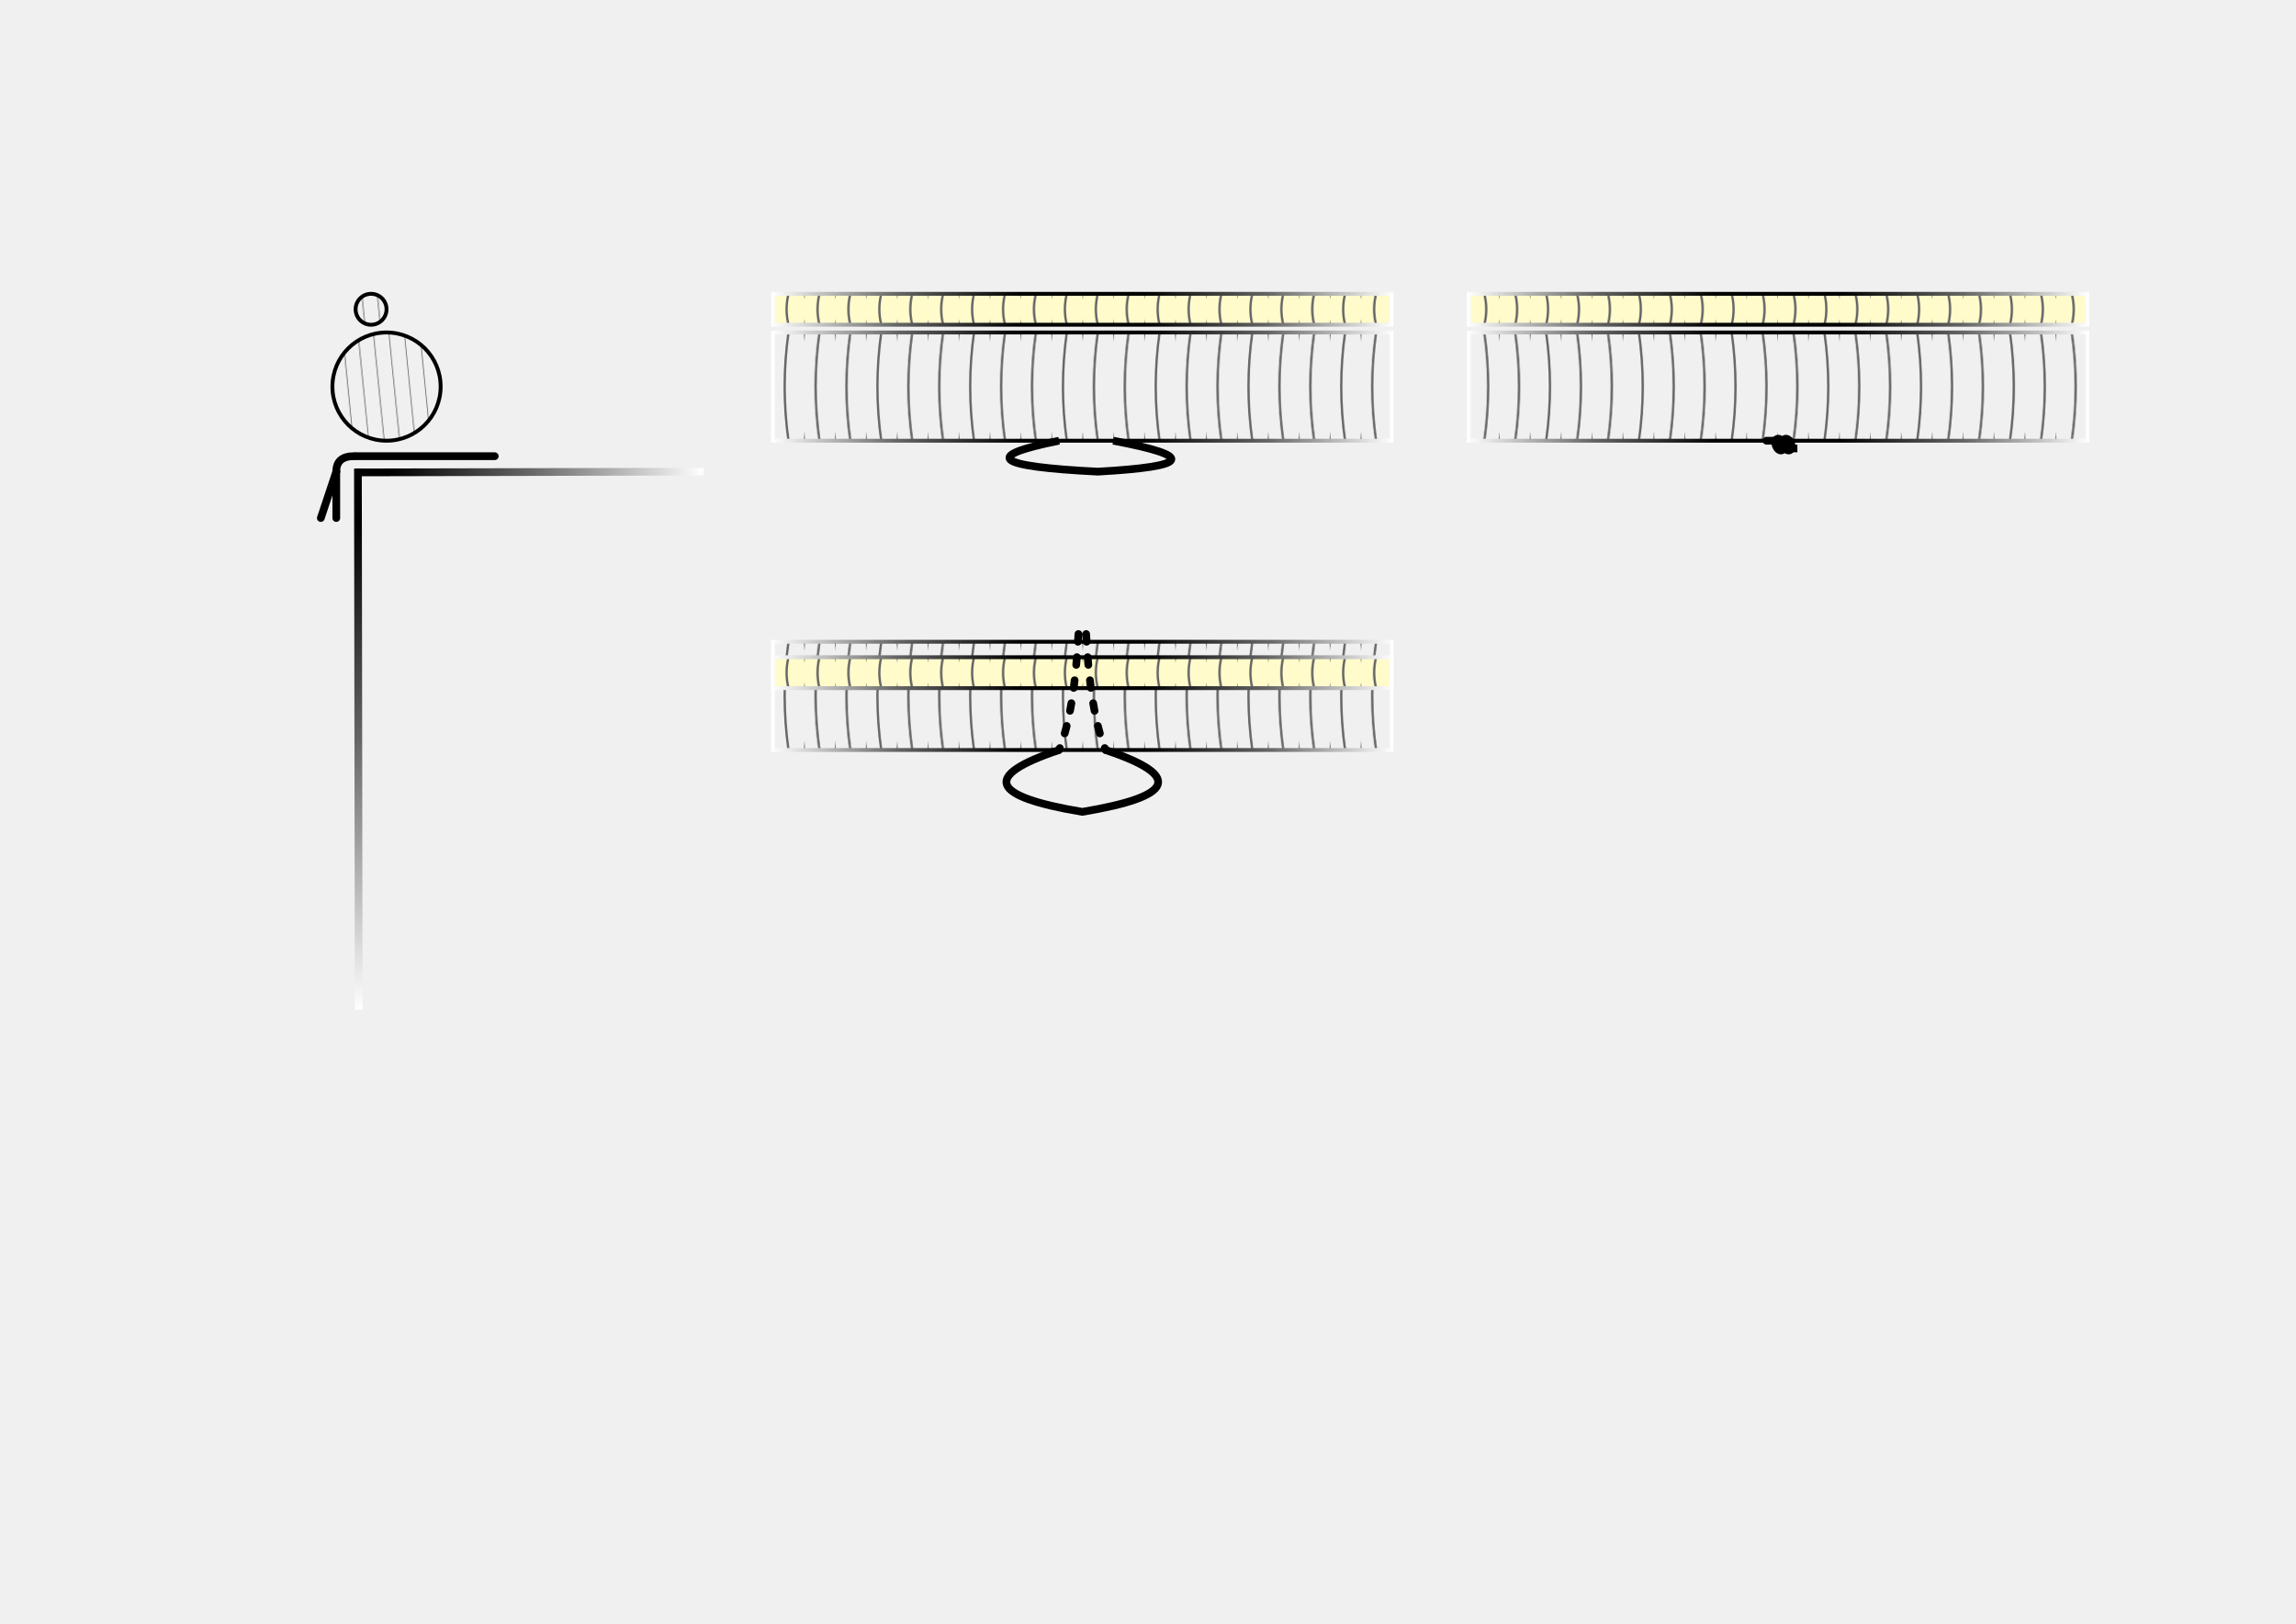
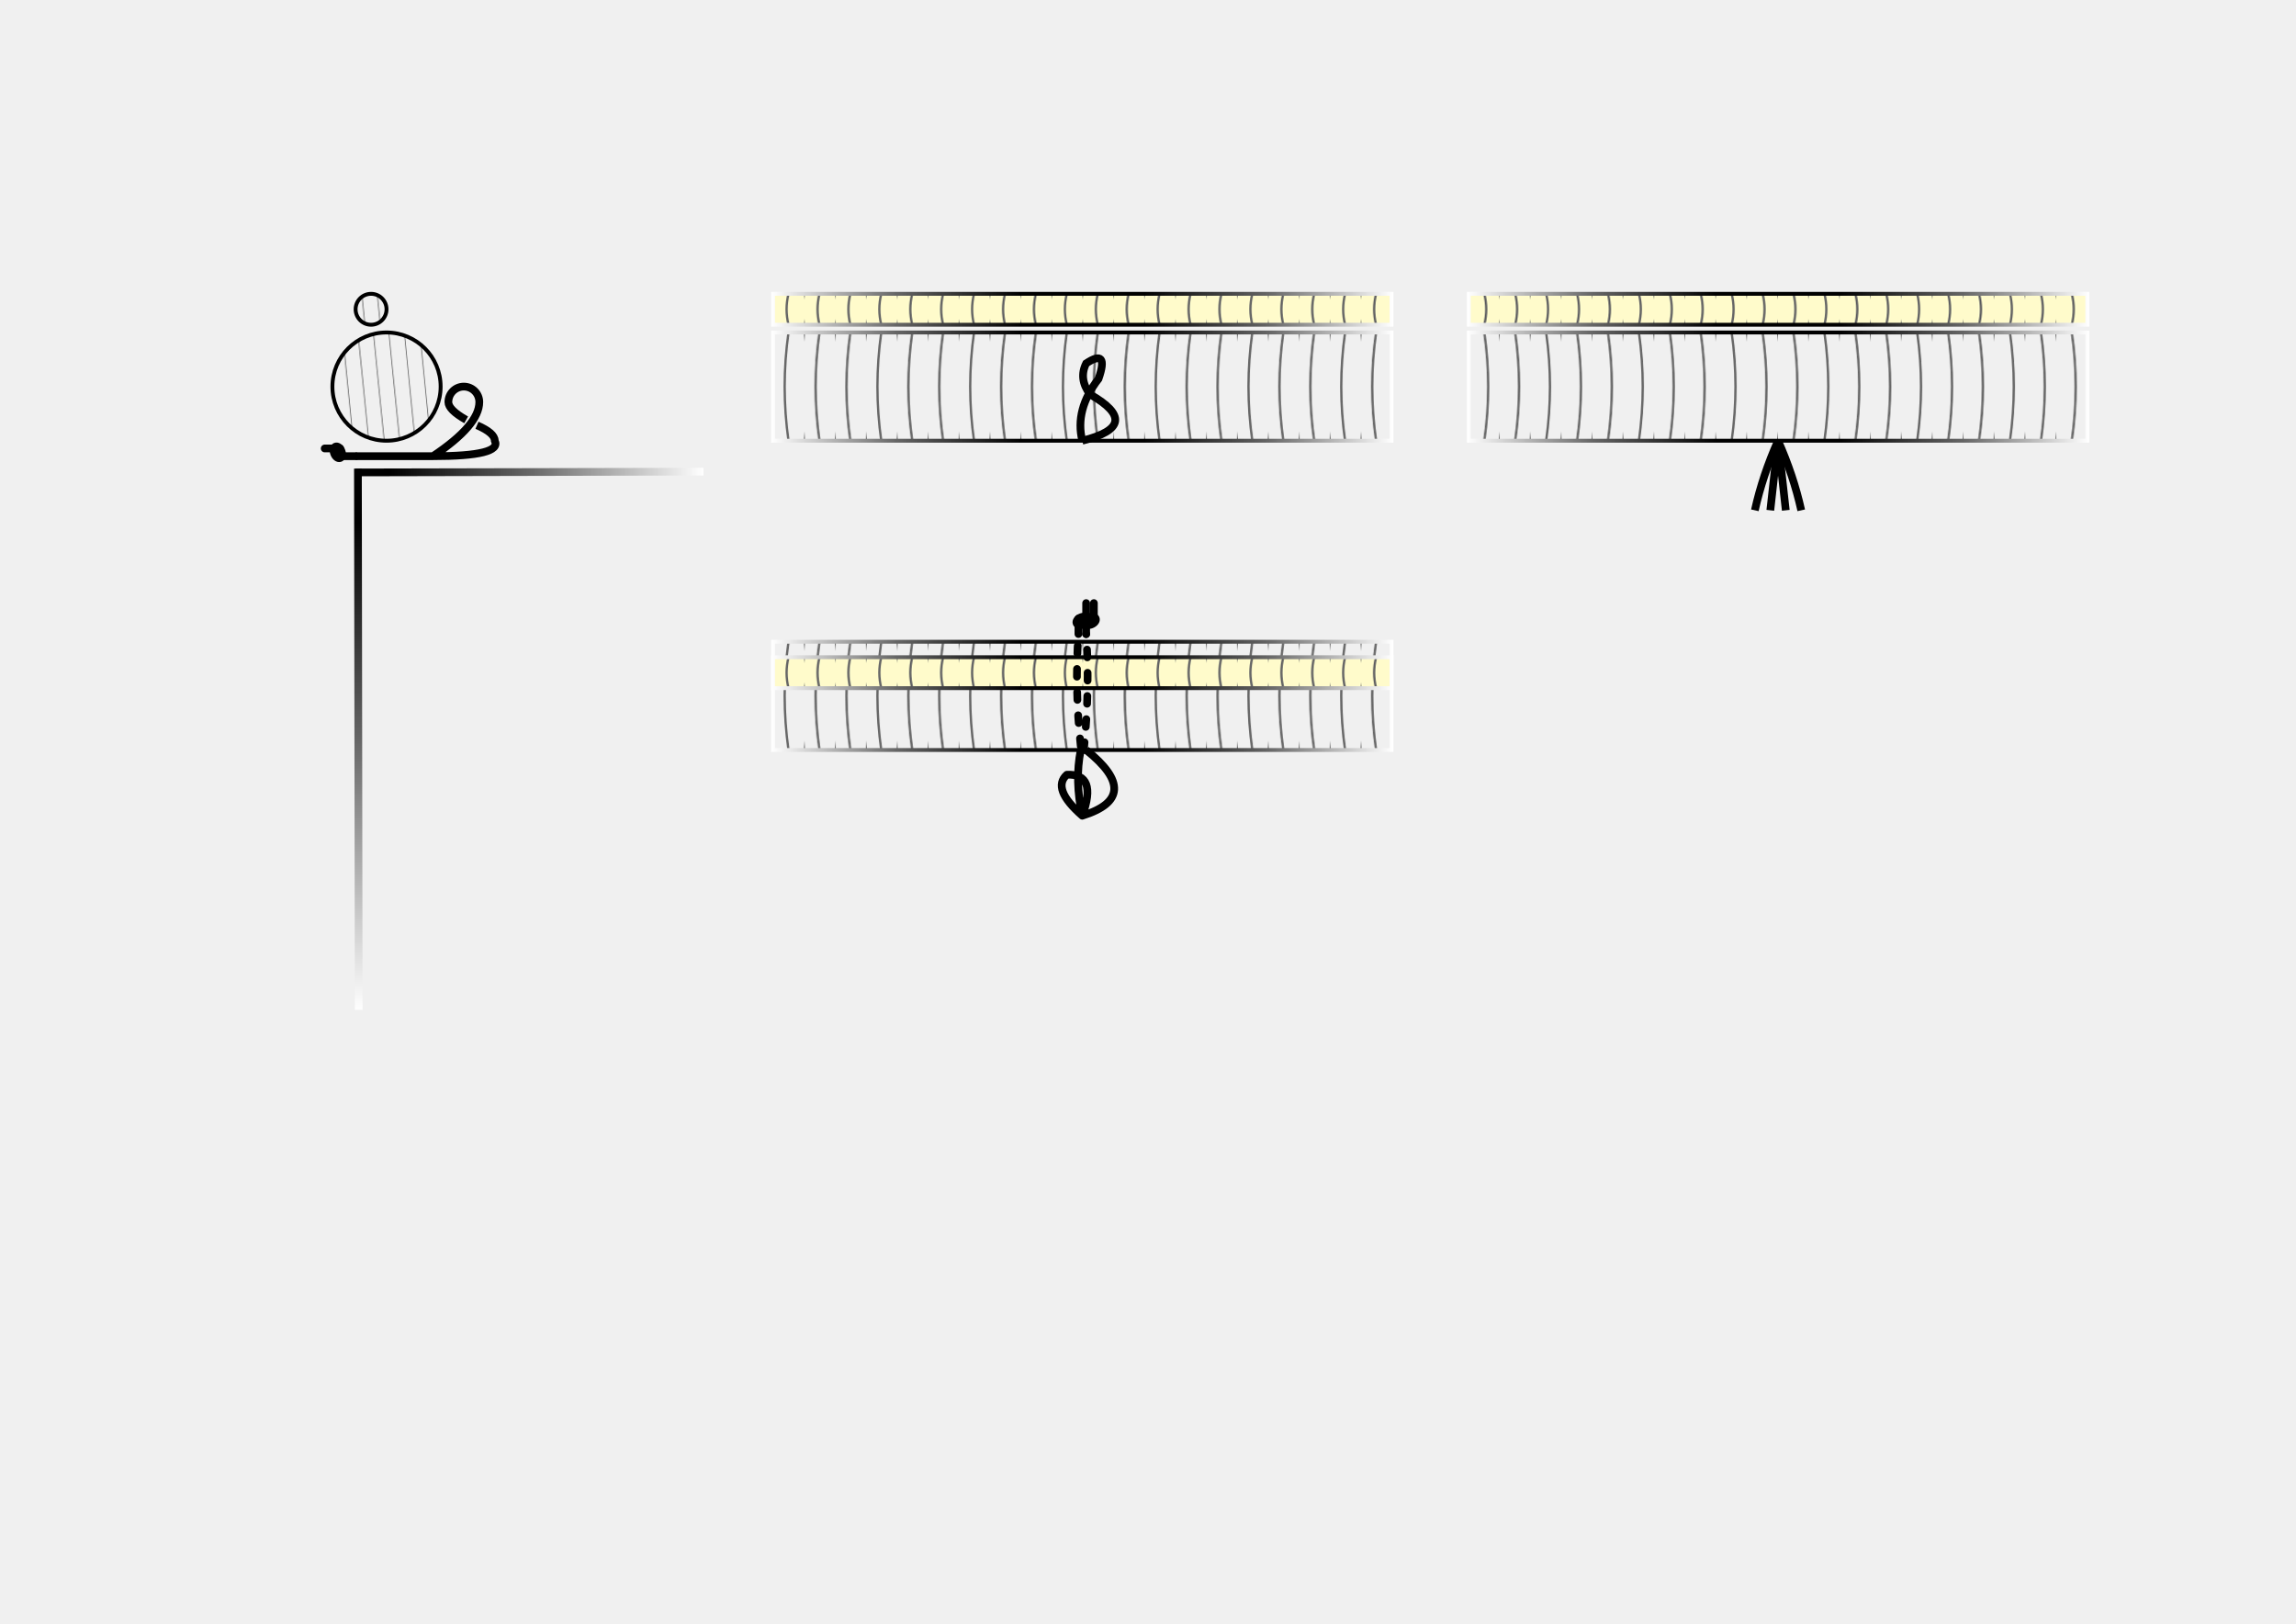
<svg xmlns="http://www.w3.org/2000/svg" xmlns:xlink="http://www.w3.org/1999/xlink" x="0" y="0" width="297mm" height="210mm" viewBox="0 0 297 210" preserveAspectRatio="xMinYMin meet" version="1.1">
  <defs>
    <linearGradient id="fading">
      <stop offset="0%" stop-color="#FFFFFF" />
      <stop offset="50%" stop-color="#666666" />
      <stop offset="90%" stop-color="#000000" />
    </linearGradient>
    <linearGradient id="fadingBothEnds">
      <stop offset="0%" stop-color="#FFFFFF" />
      <stop offset="20%" stop-color="#666666" />
      <stop offset="40%" stop-color="#000000" />
      <stop offset="60%" stop-color="#000000" />
      <stop offset="80%" stop-color="#666666" />
      <stop offset="100%" stop-color="#FFFFFF" />
    </linearGradient>
    <pattern id="gluedPattern" patternUnits="userSpaceOnUse" viewBox="0 0 3 5" x="0" y="0" width="3" height="5">
      <path d="M 0,5 L 3,0 " class="glued" stroke="#666666" stroke-width="0.5" />
    </pattern>
    <pattern id="thicknessCutoutTile" patternUnits="userSpaceOnUse" patternContentUnits="userSpaceOnUse" x="0" y="-10" width="2" height="50">
      <path d="M0,0 L5,50" class="line2" fill="none" stroke="#666666" stroke-width="0.1" stroke-linejoin="miter" />
    </pattern>
    <pattern id="endbandFill" x="0" y="0" width="4" height="14" patternUnits="userSpaceOnUse">
      <path d="M0,0 Q-1,7 0,14 M2,0 Q1,7 2,14" stroke="#666666" stroke-width="0.3" fill="none" />
    </pattern>
    <pattern id="endbandFill2" x="0" y="0" width="4" height="4" patternUnits="userSpaceOnUse">
      <path d="M0,0 L4,0 4,4 0,4z" stroke="#FFFFFF" stroke-opacity="0" fill="#FFFBCB" fill-opacity="1" />
      <path d="M0,0 Q-0.5,2 0,4 M2,0 Q1.5,2 2,4" stroke="#666666" stroke-width="0.3" fill="none" />
    </pattern>
    <clipPath id="knot_back_clip">
      <path d="M-1,-1 L3,-1 3,2 -1,2z" />
    </clipPath>
    <clipPath id="span2_clip">
      <path d="M-1,-7 L-1,11 21,11 21,-7z" />
    </clipPath>
    <g id="endbandCore">
      <circle r="7" cx="0" cy="0" fill="url(#thicknessCutoutTile)" />
    </g>
    <g id="endbandCore_front">
      <path d="M0,0 L80,0 80,14 0,14z" stroke="url(#fadingBothEnds)" fill="url(#endbandFill)" />
    </g>
    <g id="crowningCore">
      <circle r="2" cx="0" cy="0" fill="url(#thicknessCutoutTile)" />
    </g>
    <g id="crowningCore_front">
      <path d="M0,0 L80,0 80,4 0,4z" stroke="url(#fadingBothEnds)" fill="url(#endbandFill2)" />
    </g>
    <g id="textblock">
      <g id="edges" transform="scale(-1, 1) translate(-45)">
        <path d="M0,0 L45,0.1" stroke="url(#fading)" />
        <path d="M0,0 L 70,0.1" stroke="url(#fading)" transform="rotate(-90, 45, 0) translate(-24.6, -0.4)" />
      </g>
    </g>
    <g id="type1">
      <path d="M0,0 L18,0" stroke-linecap="round" />
    </g>
    <g id="span_front">
      <path d="M0,0 Q-1,1.5 0.5,3 Q10,8 19.5,3 Q21,1.5 20,0" />
    </g>
    <g id="span_above">
      <path d="M0,0 A10,10 0 0,0 20,0" />
      <path d="M0,0 L0,-15 M20,0 L20,-15" stroke-dasharray="1 2" stroke-linecap="round" />
    </g>
    <g id="multipleSpan_back">
      <path d="M0,0 Q10,2.5 20,0" />
    </g>
    <g id="multipleSpan_back_above">
      <path d="M1,-1 Q10,-5 19,-1" />
      <path d="M0,1 Q0,0 1,-1 M20,1 Q20,0 19,-1" />
    </g>
    <g id="closedLoop_front">
-       <path d="M-3,0 Q-18,3 2,4 Q20,3 4,0" />
+       <path d="M-0.5,0 Q-18,3 2,3.5 Q18,3 0.5,0" />
    </g>
    <g id="closedLoop_above">
-       <path d="M-0.5,0 Q-1,10 -3,15 M0.5,0 Q1,10 3,15" stroke-linecap="round" stroke-dasharray="1 2" />
-       <path d="M-3,15 Q-18,20 0,23 Q18,20 3,15" />
+       <path d="M-0.2,-0.5 Q-1,-8 -0.5,-15 M0.2,0 Q1,-8 0.5,-15" stroke-linecap="round" stroke-dasharray="1 2" />
+       <path d="M-0.5,0 Q-7.5,3 -8.5,8 A5,5 0 0,0 8.5,8 Q7.5,3 0.5,0" />
    </g>
    <g id="twistedSpan">
      <path d="M0,0 L10,0 Q16,0 18,-2 Q14,-4 10,0" stroke-linejoin="round" />
    </g>
+     <g id="twistedSpan_front">
+       <path d="M0,0.5 Q-7,-3.5 -5,-4.5 Q-1.5,-5.5 2,-1.5 Q2,0.5 0,0.5" />
+     </g>
+     <g id="twistedSpan_above">
+       <path d="M-0.2,-0.5 Q-1,-8 -0.5,-15 M0.2,0 Q1,-8 0.5,-15" stroke-linecap="round" stroke-dasharray="1 2" />
+       <path d="M0,0 Q6,10 -3,12.5 Q-7,12 -0.5,0" />
+     </g>
    <g id="twistedClosedLoop">
      <path d="M0,0 L10,0 Q19,0 18,-2 Q18,-3 15.7,-4 M14.3,-4.7 Q12,-6 12,-7 A1,1 0 0,1 16,-7 Q16,-4 10,0" stroke-linejoin="round" />
+     </g>
+     <g id="twistedClosedLoop_front">
+       <path d="M0,0 Q-1,-4 2.1,-8 Q3.5,-12 0.5,-10 Q-0.5,-8 1,-6 Q8,-2 0,0" />
+     </g>
+     <g id="twistedClosedLoop_above" stroke-linejoin="round">
+       <path d="M-0.2,-0.5 Q-1,-8 -0.5,-15 M0.2,0 Q1,-8 0.5,-15" stroke-linecap="round" stroke-dasharray="1 2" />
+       <path d="M0.5,0 Q8,6 0,8.5 Q2,3 -2,3.2 Q-4,5 0,8.5 Q-1,4 -0.2,0" />
    </g>
    <g id="knot">
      <path d="M0,0 L2,0" stroke-linecap="round" />
      <ellipse rx="0.5" ry="0.8" cx="1.7" cy="0.5" transform="rotate(-22, 1.7,0.5)" />
      <path d="M2,1 L4,1" stroke-linecap="round" />
    </g>
    <g id="knot_above" transform="rotate(-90, 0,0)">
      <use xlink:href="#knot" />
    </g>
    <g id="knot_back">
      <use xlink:href="#knot" clip-path="url(#knot_back_clip)" />
    </g>
    <g id="frayed">
      <path d="M1.5,3 L-0.5,9" stroke-linecap="round" />
      <path d="M1.5,3 L1.5,9" stroke-linecap="round" />
      <path d="M1.5,3 Q1.5,1 3.8,1" stroke-linecap="round" />
    </g>
    <g id="frayed2">
      <path d="M4,1 Q-1.1,3 -1.5,9" />
      <path d="M4,1 Q-1.1,3 -1.5,9" transform="rotate(10, 4,1)" />
    </g>
    <g id="frayed_back">
      <path d="M1,0 Q-1,4.5 -2,9" />
      <path d="M1,0 Q0.5,4.5 0,9" />
      <path d="M1,0 Q1.5,4.5 2,9" />
      <path d="M1,0 Q3,4.5 4,9" />
    </g>
  </defs>
  <use xlink:href="#endbandCore" x="50" y="50" stroke="#000000" stroke-width="0.5" />
  <use xlink:href="#crowningCore" x="48" y="40" stroke="#000000" stroke-width="0.5" />
  <use xlink:href="#textblock" x="46" y="61" stroke="#000000" stroke-width="1" fill="none" />
-   <use xlink:href="#type1" x="46" y="59" stroke="#000000" stroke-width="1" />
-   <use xlink:href="#frayed" x="42" y="58" stroke="#000000" stroke-width="1" fill="none" />
+   <use xlink:href="#twistedClosedLoop" x="46" y="59" stroke="#000000" stroke-width="1" fill="none" />
+   <use xlink:href="#knot" x="42" y="58" stroke="#000000" stroke-width="1" />
  <use xlink:href="#endbandCore_front" x="100" y="43" stroke="#000000" stroke-width="0.5" fill="none" />
  <use xlink:href="#crowningCore_front" x="100" y="38" stroke="#000000" stroke-width="0.5" fill="none" />
-   <use xlink:href="#closedLoop_front" x="140" y="57" stroke="#000000" stroke-width="1" fill="none" />
+   <use xlink:href="#twistedClosedLoop_front" x="140" y="57" stroke="#000000" stroke-width="1" fill="none" />
  <g transform="scale(-1, 1) translate(-400, 0)">
    <use xlink:href="#endbandCore_front" x="130" y="43" stroke="#000000" stroke-width="0.5" fill="none" />
    <use xlink:href="#crowningCore_front" x="130" y="38" stroke="#000000" stroke-width="0.5" fill="none" />
  </g>
-   <use xlink:href="#knot_back" x="229.5" y="57" stroke="#000000" stroke-width="1" />
-   <use xlink:href="#knot_back" x="228.5" y="57" stroke="#000000" stroke-width="1" />
+   <use xlink:href="#frayed_back" x="229" y="57" stroke="#000000" stroke-width="1" />
  <use xlink:href="#endbandCore_front" x="100" y="83" stroke="#000000" stroke-width="0.5" fill="none" />
  <use xlink:href="#crowningCore_front" x="100" y="85" stroke="#000000" stroke-width="0.5" fill="none" />
-   <use xlink:href="#closedLoop_above" x="140" y="82" stroke="#000000" stroke-width="1" fill="none" />
+   <use xlink:href="#twistedClosedLoop_above" x="140" y="97" stroke="#000000" stroke-width="1" fill="none" />
+   <use xlink:href="#knot_above" x="139.5" y="82" stroke="#000000" stroke-width="1" />
+   <use xlink:href="#knot_above" x="140.5" y="82" stroke="#000000" stroke-width="1" />
</svg>
